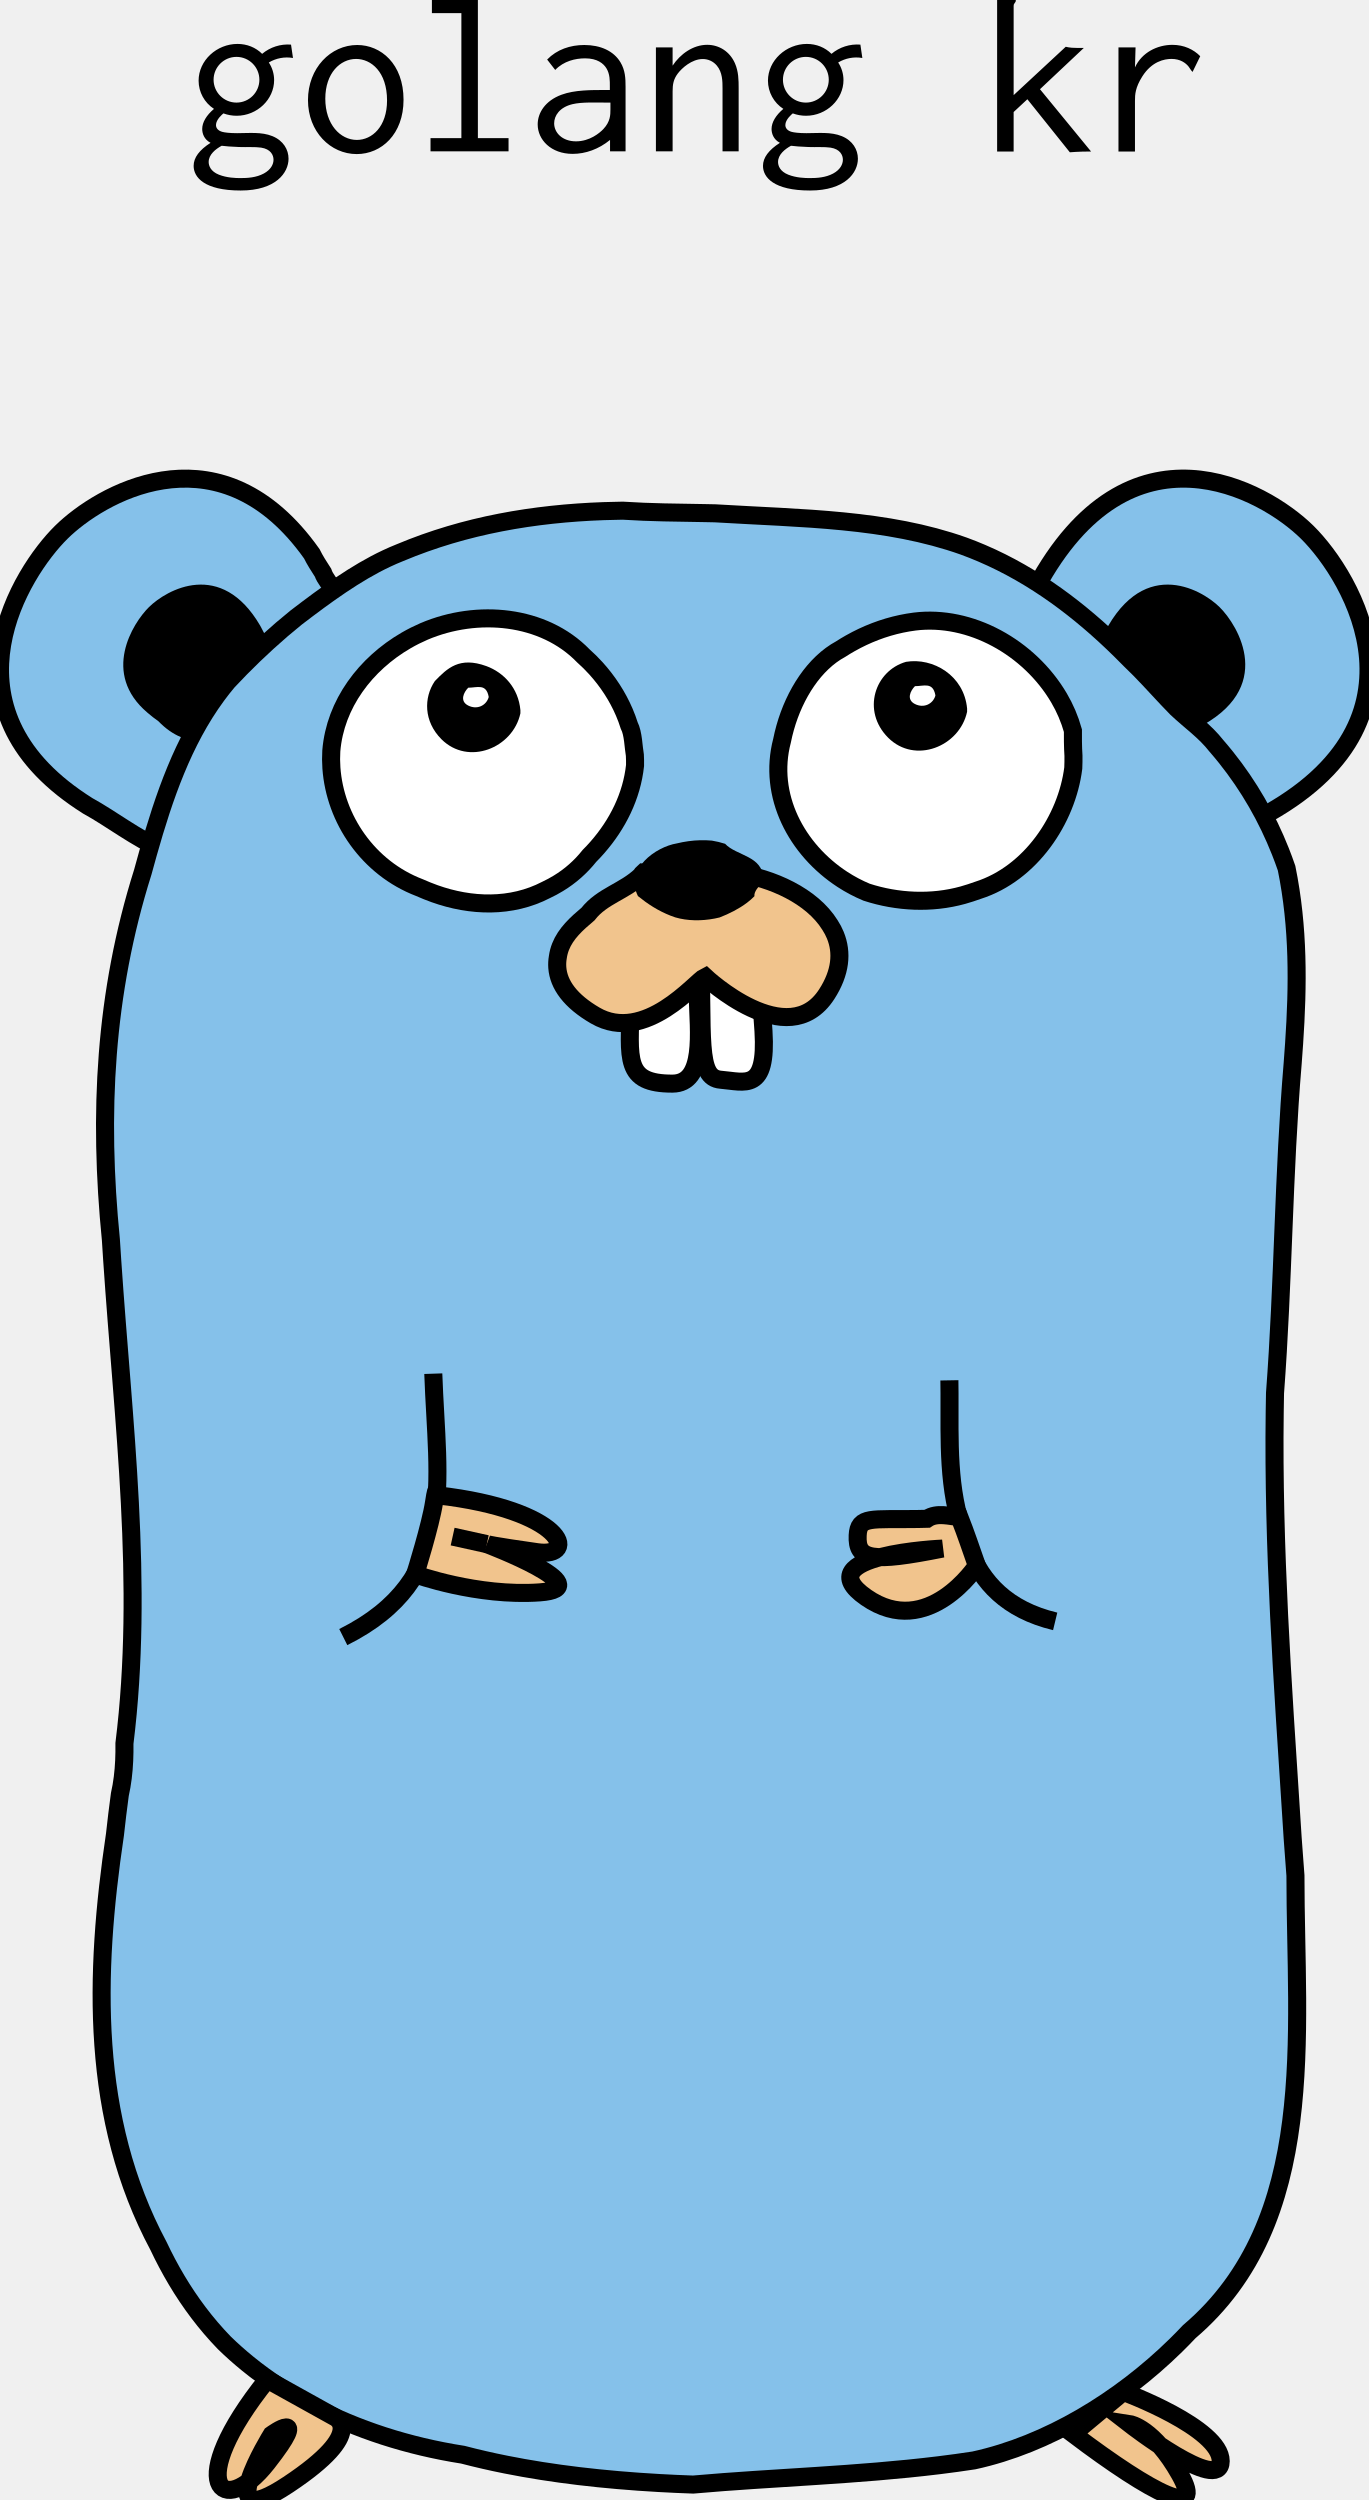
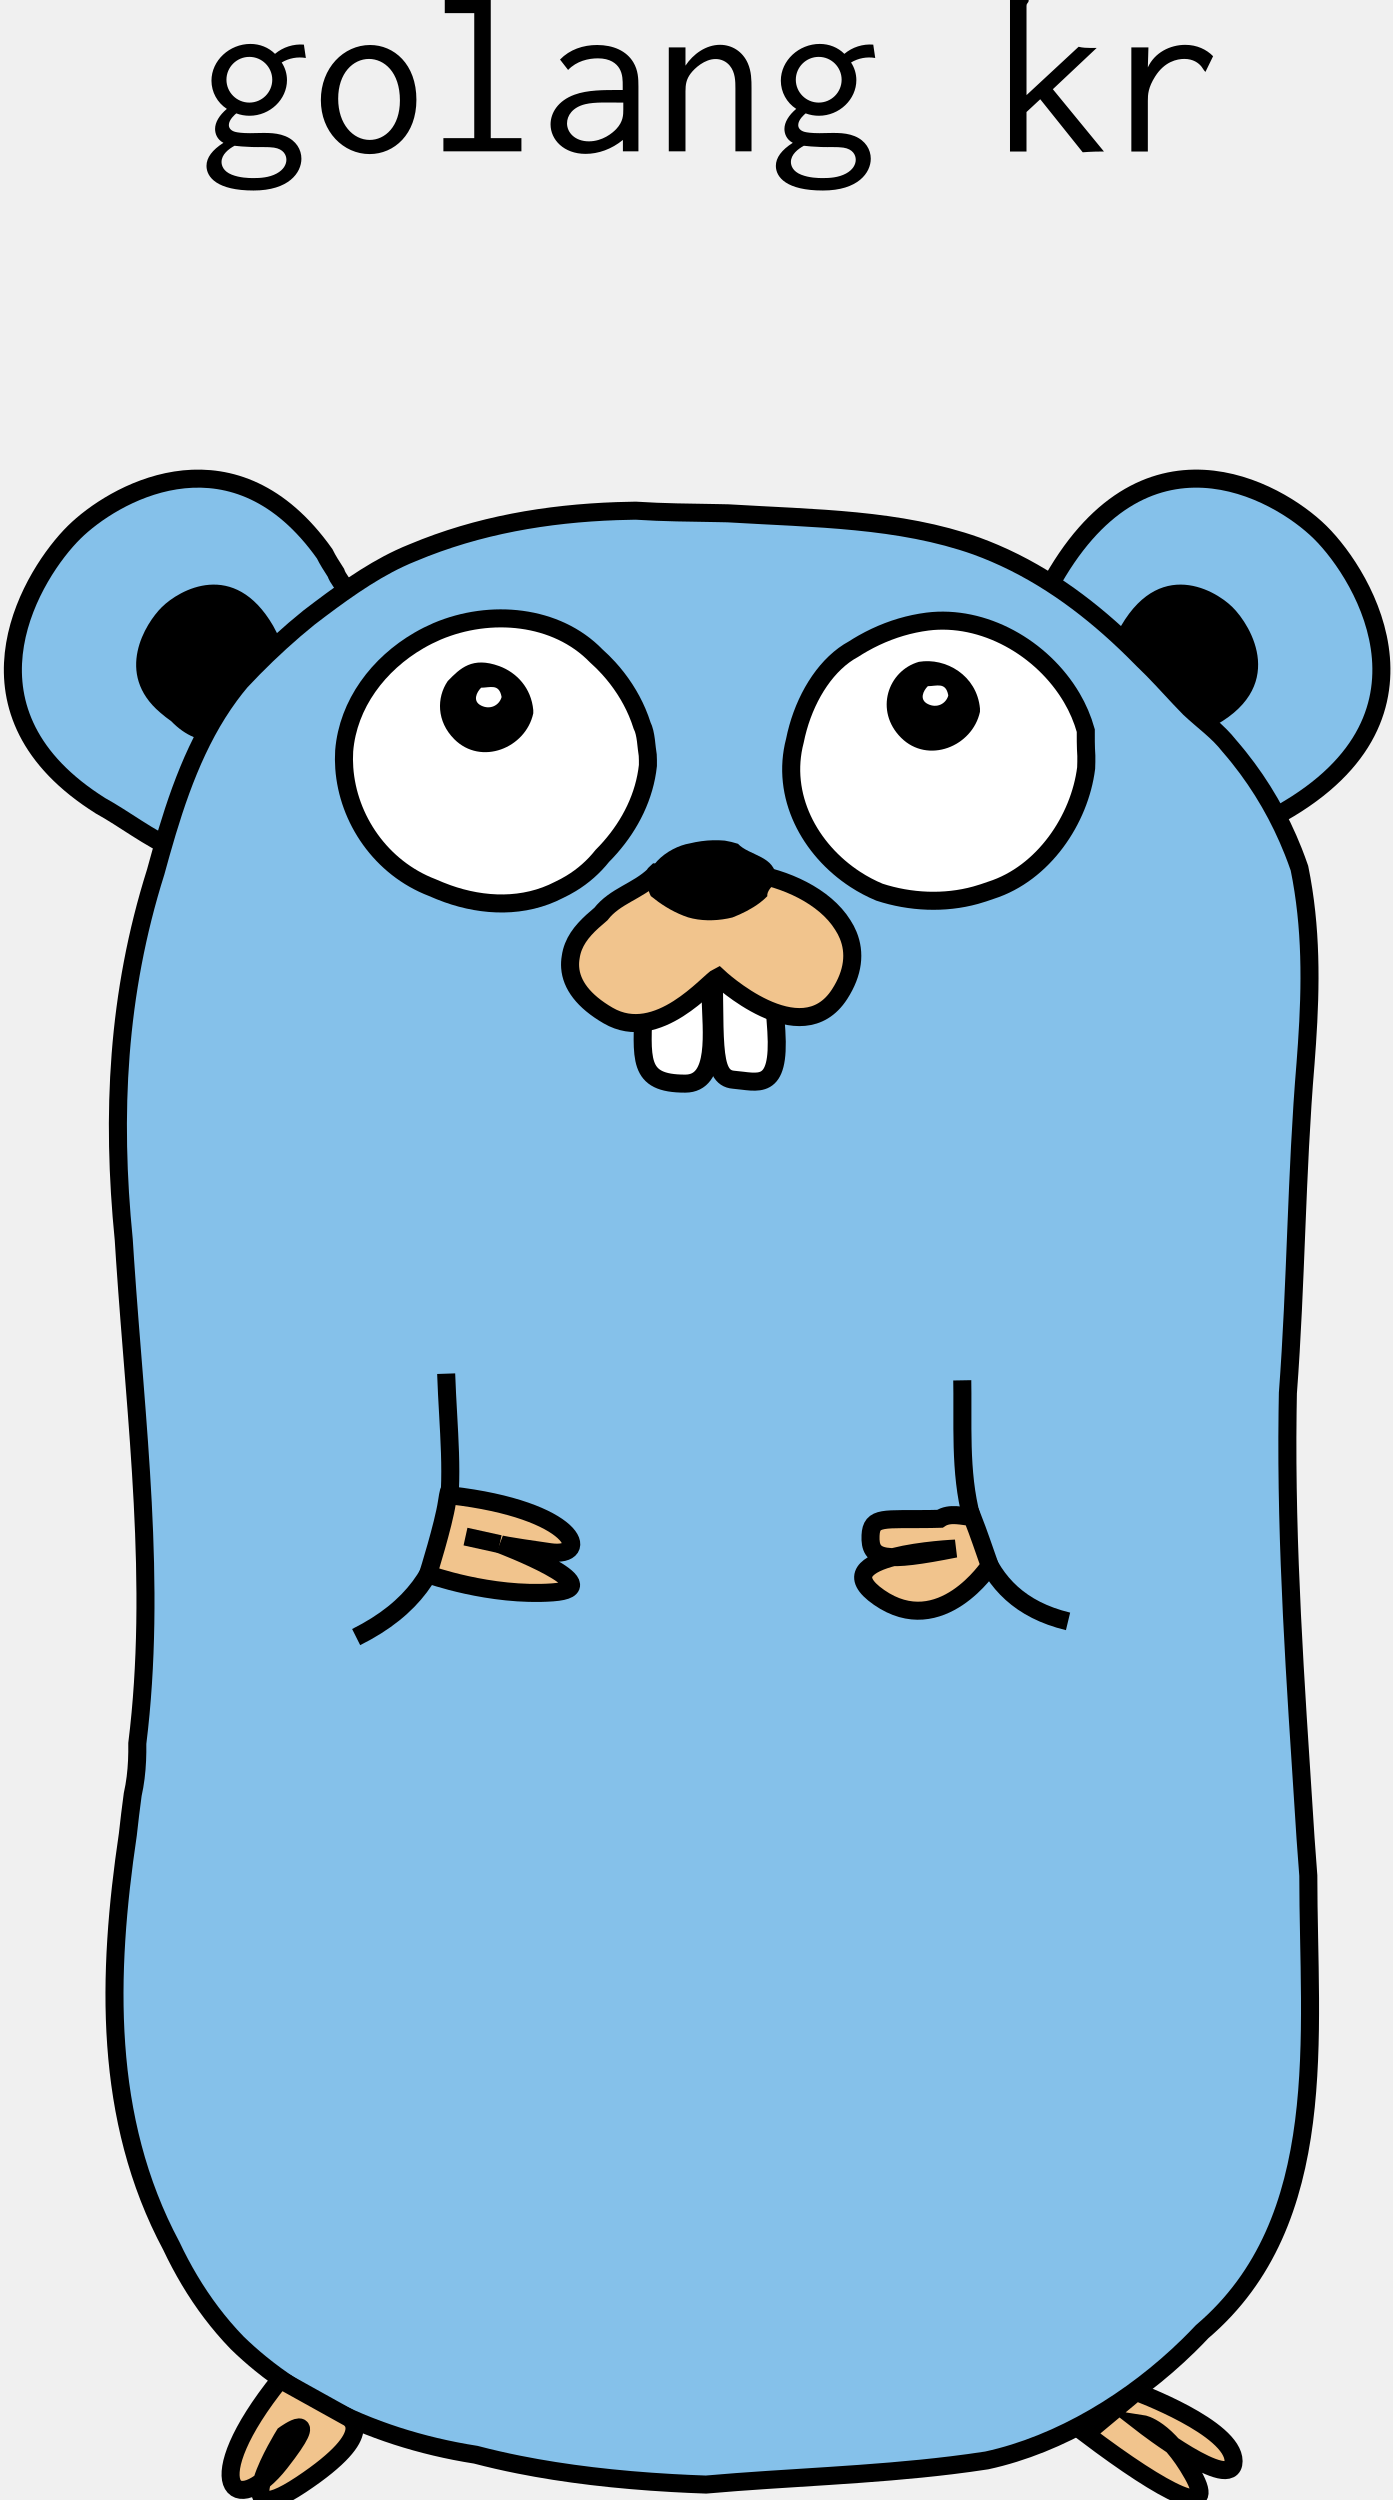
- <svg xmlns="http://www.w3.org/2000/svg" width="227.516" height="415.622">
-   <path fill="#85C1EA" stroke="#000" stroke-width="3" stroke-miterlimit="10" d="M56.677 102.349c.684-3.138-2.316-5.138-2.977-7.14-.342-.533-.682-1.057-.999-1.58a19.098 19.098 0 0 1-.867-1.569 43.499 43.499 0 0 0-1.443-1.921c-15.04-18.881-33.81-7.956-40.199-1.651-6.802 6.711-20.151 28.266 2.249 44.05.679.479 1.39.952 2.13 1.423 3.895 2.125 8.093 5.437 12.566 7.343.896.383 1.803.709 2.722.97 9.584 3.28 18.126-4.507 22.501-13.653.438-.915.832-1.845 1.177-2.782 2.823-6.629 2.823-13.629 3.146-21.924 0-.945-.006-1.566-.006-1.566z" />
-   <path d="M44.504 106.535a28.321 28.321 0 0 0-1.237-2.501c-6.508-11.161-15.581-5.984-18.499-3.105-2.723 2.688-7.949 11.047-.247 17.56a21.66 21.66 0 0 0 1.809 1.412c2.409 2.493 4.995 3.429 7.457 3.271a9.092 9.092 0 0 0 2.407-.499c5.166-2.46 10.166-8.46 8.571-14.238-.126-.958-.261-1.9-.261-1.9z" />
-   <path fill="#85C1EA" stroke="#000" stroke-width="3" stroke-miterlimit="10" d="M170.223 101.714c-.366-.97.376-1.712 1.302-2.706.222-.437.446-.865.672-1.284 15.572-28.993 38.018-16.252 45.128-9.236 7.42 7.322 22.632 32.307-9.275 48.197-.997.497-1.97.937-2.92 1.322-.95.396-1.876.739-2.779 1.041-13.989 8.163-24.989-4.837-29.582-17.284a80.25 80.25 0 0 1-1.197-2.921c-1.887-4.903-3.103-9.961-1.709-14.949.203-1.242.36-2.18.36-2.18z" />
-   <path d="M182.984 106.489c6.536-14.317 16.651-8.632 19.764-5.561 3.112 3.071 9.492 13.551-3.891 20.216-13.384 6.665-16.496-11.042-16.496-11.042l.623-3.613z" />
-   <path fill="#85C1EA" stroke="#000" stroke-width="3" stroke-miterlimit="10" d="M118.887 85.338c14.474.873 28.474.873 41.337 5.45 1.015.371 2.013.767 2.994 1.188 8.838 3.785 16.377 9.528 23.097 16.143a118.88 118.88 0 0 1 1.585 1.591c2.109 1.992 4.091 4.22 6.149 6.405.514.546 1.033 1.09 1.561 1.626 2.444 2.295 4.67 3.779 6.619 6.262a59.9 59.9 0 0 1 1.585 1.899c3.848 4.81 6.842 10.076 9.046 15.638.367.927.713 1.862 1.034 2.799 2.01 9.842 1.9 19.508 1.25 29.143a323.895 323.895 0 0 1-.237 3.274c-1.546 18.455-1.546 36.455-2.937 54.849a551.714 551.714 0 0 0-.051 3.144c-.297 22.514 1.322 45.074 2.766 67.426l.219 3.41c.073 1.031.149 2.063.229 3.097l.233 3.122c-.005 26.407 3.995 57.407-17.646 75.829a77.244 77.244 0 0 1-2.269 2.316c-9.308 9.123-21.338 16.441-33.544 19.093-1.938.298-3.881.563-5.827.802-13.622 1.669-27.409 2.026-40.853 3.213a255.444 255.444 0 0 1-5.659-.258c-9.27-.524-17.735-1.52-25.445-3.059a124.124 124.124 0 0 1-7.17-1.646c-9.098-1.424-17.62-4.176-25.119-8.132-3.835-2.023-7.403-4.361-10.643-6.998a57.72 57.72 0 0 1-3.925-3.496c-3.078-3.184-5.678-6.672-7.884-10.372a66.592 66.592 0 0 1-3.026-5.696C15 352.184 15.663 328.261 19.114 304.976a253.89 253.89 0 0 1 .807-6.626c.422-1.868.638-3.754.725-5.65a49.3 49.3 0 0 0 .042-2.854c3.299-26.566-.215-53.314-2.035-80.359a543.062 543.062 0 0 1-.218-3.382c-2.074-20.894-1.074-40.894 5.307-61.13.286-1.05.575-2.099.87-3.145 2.656-9.404 5.812-18.578 11.426-26.219a45.415 45.415 0 0 1 1.828-2.326 114.525 114.525 0 0 1 8.973-8.627c.786-.674 1.58-1.335 2.383-1.982 4.997-3.825 9.926-7.422 15.046-9.829a38.514 38.514 0 0 1 2.209-.961c10.92-4.589 22.368-6.496 33.892-6.911 1.048-.038 2.096-.063 3.145-.077 4.847.313 8.847.313 13.714.406l1.659.034z" />
-   <path fill="#FFF" stroke="#000" stroke-width="3" stroke-miterlimit="10" d="M105.575 127.261c-.542 5.095-2.906 9.794-6.272 13.631-.42.48-.857.946-1.308 1.398a19.47 19.47 0 0 1-5.169 4.563 21.07 21.07 0 0 1-2.02 1.087c-5.829 3.033-12.55 2.781-18.556.635a38.22 38.22 0 0 1-2.526-1.014c-8.523-3.262-14.028-11.39-14.629-19.886a21.689 21.689 0 0 1-.016-2.839c.641-7.812 5.711-14.468 12.452-18.371a28.09 28.09 0 0 1 2.983-1.499c8.846-3.754 19.846-2.754 26.462 4.065.73.649 1.427 1.339 2.085 2.064 1.974 2.176 3.597 4.669 4.727 7.313.308.719.579 1.449.812 2.188.701 1.376.701 3.603.948 4.974.028.562.037 1.125.027 1.691z" />
-   <path d="M86.516 118.589c-1.25 5.794-8.67 8.763-13.123 4.311-1.484-1.484-2.226-3.215-2.363-4.919a7.407 7.407 0 0 1 1.264-4.754c2.066-2.123 4.066-4.123 8.566-2.488 1.448.535 2.777 1.441 3.787 2.675s1.7 2.796 1.87 4.645c.005.176.005.354-.001.53z" />
-   <path fill="#FFF" d="M81.234 115.943c-.42 1.356-1.904 2.098-3.389 1.356-1.484-.742-.742-2.226 0-2.968 1.484 0 2.968-.742 3.394 1.483.001.043-.001.087-.005.129z" />
-   <path fill="#FFF" stroke="#000" stroke-width="3" stroke-miterlimit="10" d="M178.431 127.692c-1.07 8.519-7.07 17.519-15.816 20.311-.831.297-1.683.581-2.547.821-5.191 1.441-10.896 1.165-16-.5a24.887 24.887 0 0 1-4.017-2.124c-7.606-4.954-12.433-13.917-10.039-23.06.145-.723.316-1.44.516-2.149 1.591-5.666 4.9-10.733 9.222-13.072a31.439 31.439 0 0 1 1.595-.965c2.694-1.525 5.568-2.626 8.495-3.244a28.218 28.218 0 0 1 2.203-.374c9.28-1.165 19.072 4.31 23.998 12.665a22.884 22.884 0 0 1 2.329 5.456c-.009.755-.009 2.755.092 4.2.009.673-.003 1.353-.031 2.035zM104.868 166.836c-.258 9.264-1.166 13.333 6.918 13.316 5.507-.011 4.366-8.569 4.204-14.552-.162-5.982-2.426-11.318-2.426-11.318l-9.377 2.264.681 10.29z" />
-   <path fill="#FFF" stroke="#000" stroke-width="3" stroke-miterlimit="10" d="M116.402 155.899c.51 16.815-.622 23.283 3.421 23.606 4.042.323 7.739 2.102 7.104-8.084-.637-10.186-2.092-15.522-2.092-15.522h-8.433z" />
-   <path fill="#F1C48D" stroke="#000" stroke-width="3" stroke-miterlimit="10" d="M106.611 145.522c-2.794 2.68-6.504 3.421-8.854 6.436-.479.402-.95.806-1.4 1.219-1.802 1.652-3.274 3.458-3.62 5.955a7.182 7.182 0 0 0-.087 1.722c.205 2.85 2.185 5.58 6.316 7.98 8.28 4.811 16.748-5.724 18.274-6.441 0 0 13.74 12.909 20.207 2.884 2.311-3.58 2.613-6.9 1.425-9.799a10.066 10.066 0 0 0-.888-1.688c-3.002-4.847-9.68-7.815-15.561-8.649-.476-.1-.959-.193-1.447-.279-3.418-.601-6.025-.861-8.014-.913-.994-.026-1.834 0-2.542.063-1.408.479-2.15 1.221-3.483 1.071-.281.249-.326.439-.326.439z" />
-   <path d="M126.876 146.497c-.799.963-1.541 1.705-1.455 2.498-.364.38-.777.74-1.225 1.08-1.342 1.018-2.993 1.847-4.57 2.454-.269.066-.538.125-.811.178-2.186.42-4.525.406-6.563-.197a16.04 16.04 0 0 1-.779-.282 18.234 18.234 0 0 1-2.887-1.447 21.554 21.554 0 0 1-1.309-.872 25.36 25.36 0 0 1-1.221-.937c-2.241-4.479 2.954-8.188 6.486-8.762a18.852 18.852 0 0 1 1.915-.363 17.505 17.505 0 0 1 3.893-.097 15.003 15.003 0 0 1 2.2.53c1.816 1.987 6.269 1.987 6.325 5.753.01.153.01.308.001.464z" />
-   <path fill="none" stroke="#000" stroke-width="3" stroke-miterlimit="10" d="M72.035 228.372c.617 18.18 4.327 34.153-14.966 43.79M157.835 229.477c.013.711.019 1.426.021 2.142.03 7.878-.359 15.995 2.445 23.601.226.745.471 1.473.746 2.183 2.204 5.681 6.36 10.222 14.374 12.151" />
-   <path fill="#F1C48D" stroke="#000" stroke-width="3" stroke-miterlimit="10" d="M72.723 248.592c21.076 2.412 23.613 10.448 16.624 9.461-7.739-1.093-8.418-1.345-8.418-1.345s19.178 7.281 8.79 8.023c-10.388.742-20.696-3.009-20.696-3.009s2.582-8.24 3.135-11.955c.551-3.715.565-1.175.565-1.175z" />
-   <path fill="#FFF" stroke="#000" stroke-width="3" stroke-miterlimit="10" d="M80.929 256.708l-5.68-1.252" />
-   <path fill="#F1C48D" stroke="#000" stroke-width="3" stroke-miterlimit="10" d="M159.488 252.197c-1.504-.081-3.73-.823-5.368.3-.533.016-1.044.027-1.531.034-7.806.127-9.854-.526-10.002 2.739-.186 4.081 2.227 4.545 14.099 2.18 0 0-22.952.983-12.682 8.12 10.271 7.138 18.396-5.289 18.396-5.289l-.73-2.091-.679-1.942c-.237-.672-.48-1.347-.7-1.947-.454-1.201-.803-2.104-.803-2.104zM44.43 395.602c-14.074 17.534-7.403 23.286 0 13.823 7.403-9.462.724-4.65.724-4.65s-10.66 17.202 2.765 8.282c13.425-8.919 7.64-11.27 7.64-11.27l-11.129-6.185zM178.377 404.624c13.416 10.135 22.141 14.497 17.778 6.741s-8.322-8.366-8.322-8.366 15.108 11.718 15.108 6.164-16.196-11.521-16.196-11.521l-8.368 6.982z" />
-   <path d="M160.779 118.332c-1.25 5.794-8.67 8.763-13.122 4.311s-2.227-11.13 2.968-12.614c4.452-.742 9.646 2.226 10.155 7.772a7.23 7.23 0 0 1-.001.531z" />
-   <path fill="#FFF" d="M155.497 115.686c-.42 1.357-1.904 2.099-3.388 1.357-1.484-.742-.742-2.226 0-2.968 1.483 0 2.968-.742 3.393 1.483.001.043-.001.086-.005.128z" />
-   <path d="M43.58 8.952a6.658 6.658 0 0 1 4.802-1.535l.327 2.222a5.873 5.873 0 0 0-4.019.751c.574.864.882 1.883.882 2.931 0 3.193-2.806 5.924-6.232 5.924a6.31 6.31 0 0 1-2.197-.393c-.17.14-1.236 1.019-1.236 1.935 0 .544.386.953 1.048 1.135.369.101 1.18.218 2.47.218 1.959 0 4.049-.244 5.855.49 1.837.747 2.689 2.258 2.689 3.755 0 2.32-2.1 5.288-7.958 5.288-6.061 0-7.82-2.211-7.82-4.097 0-1.374.957-2.646 2.813-3.831-1.093-.574-1.387-1.584-1.387-2.305 0-1.11.71-2.281 1.958-3.338a5.602 5.602 0 0 1-2.558-4.684c0-3.379 3.022-6.115 6.465-6.115 1.578-.002 3.032.586 4.098 1.649zm-8.889 17.979c0 .604.306 1.556 1.704 2.111 1.308.521 2.78.565 3.569.565 1.158 0 2.621-.074 3.889-.758 1.188-.64 1.619-1.545 1.619-2.295 0-.762-.461-1.771-2.064-2.012-.992-.15-2.388-.053-3.664-.101-1.324-.049-2.242-.123-2.896-.208-.995.546-2.157 1.454-2.157 2.698zm4.624-9.875a3.807 3.807 0 0 0 3.808-3.801 3.804 3.804 0 0 0-3.806-3.798 3.807 3.807 0 0 0-3.81 3.799c0 2.096 1.706 3.8 3.808 3.8zM59.307 25.615c-4.359 0-8.106-3.709-8.106-8.971 0-5.344 3.779-9.163 8.187-9.163 3.931 0 7.699 3.134 7.699 9.106 0 5.734-3.684 9.028-7.78 9.028zm-5.226-9.207c0 4.267 2.491 6.855 5.247 6.855 2.525 0 5.018-2.209 5.018-6.563 0-4.748-2.647-6.901-5.144-6.901-2.645 0-5.121 2.369-5.121 6.609zM79.447 0v22.969h5.098v2.188H71.574v-2.188h5.13V2.188h-4.901V0h7.644zM97.136 7.481c2.684 0 4.878.981 6.013 2.874.798 1.331.85 2.67.85 4.086v10.717h-2.581v-1.895c-1.887 1.546-4.086 2.319-6.211 2.319-3.612 0-5.818-2.358-5.818-4.896 0-1.917 1.238-3.938 3.966-4.94 2.2-.808 4.928-.783 7.476-.783h.556v-.621c0-.917.013-2.028-.563-2.976-.488-.801-1.503-1.665-3.558-1.665-1.598 0-3.545.444-4.962 1.928L90.963 9.9c1.616-1.67 3.84-2.419 6.173-2.419zm3.727 9.575c-1.797 0-4.114-.113-5.685.262-2.167.517-3.05 1.93-3.05 3.186 0 1.547 1.34 2.994 3.632 2.994 2.266 0 3.92-1.373 4.549-2.041 1.167-1.241 1.174-2.362 1.174-3.257v-1.144h-.62zM109.044 7.875h2.776v3.038c1.271-1.927 3.403-3.463 5.751-3.463 1.97 0 3.742 1.106 4.604 3.052.614 1.391.625 2.818.625 4.168v10.488h-2.68V14.735c0-1.222-.008-2.706-.944-3.826a3.021 3.021 0 0 0-2.345-1.095c-1.829 0-3.491 1.53-4.15 2.408-.719.958-.86 1.805-.86 2.97v9.964h-2.776V7.875zM138.234 8.952a6.664 6.664 0 0 1 4.804-1.535l.325 2.222a5.861 5.861 0 0 0-4.017.751 5.31 5.31 0 0 1 .881 2.931c0 3.193-2.807 5.924-6.232 5.924a6.315 6.315 0 0 1-2.197-.393c-.17.14-1.235 1.019-1.235 1.935 0 .544.386.953 1.048 1.135.369.101 1.18.218 2.471.218 1.96 0 4.048-.244 5.854.49 1.836.747 2.689 2.258 2.689 3.755 0 2.32-2.102 5.288-7.959 5.288-6.061 0-7.821-2.211-7.821-4.097 0-1.374.958-2.646 2.813-3.831-1.093-.574-1.388-1.584-1.388-2.305 0-1.11.712-2.281 1.959-3.338a5.602 5.602 0 0 1-2.558-4.684c0-3.379 3.023-6.115 6.466-6.115 1.579-.002 3.032.586 4.097 1.649zm-8.886 17.979c0 .604.307 1.556 1.704 2.111 1.308.521 2.778.565 3.569.565 1.156 0 2.619-.074 3.889-.758 1.186-.64 1.618-1.545 1.618-2.295 0-.762-.461-1.771-2.064-2.012-.991-.15-2.388-.053-3.665-.101-1.323-.049-2.241-.123-2.898-.208-.993.546-2.153 1.454-2.153 2.698zm4.623-9.875a3.807 3.807 0 0 0 3.81-3.801 3.806 3.806 0 0 0-3.808-3.798 3.807 3.807 0 0 0-3.81 3.799c0 2.096 1.705 3.8 3.808 3.8zM168.876 0c.041.255-.126.43-.213.544a.587.587 0 0 0-.146.436v14.833l8.659-8.037c.67.166 1.362.196 2.023.196h.981l-7.286 6.86 8.494 10.357h-.265c-1.813 0-3.263.13-3.263.13l-7.06-8.82-2.285 2.124v6.566h-2.745V0h3.106zM188.785 7.875l-.098 3.332c1.134-2.473 3.698-3.751 6.226-3.751 1.941 0 3.534.774 4.623 1.889l-1.275 2.613c-.292-.278-.414-.577-.642-.867-.486-.621-1.4-1.296-2.856-1.296-1.222 0-3.286.43-4.859 2.916-1.174 1.859-1.216 3.007-1.216 4.051v8.429h-2.744V7.875h2.841z" />
+ <svg xmlns="http://www.w3.org/2000/svg" width="231.501" height="415.622">
+   <path fill="#85C1EA" stroke="#000" stroke-width="3" stroke-miterlimit="10" d="M58.816 102.349c.684-3.138-2.316-5.138-2.977-7.14-.342-.533-.682-1.057-.999-1.58a19.098 19.098 0 0 1-.867-1.569 43.499 43.499 0 0 0-1.443-1.921c-15.04-18.881-33.81-7.956-40.199-1.651C5.529 95.2-7.82 116.754 14.58 132.539c.679.479 1.39.952 2.13 1.423 3.895 2.125 8.093 5.437 12.566 7.343.896.383 1.803.709 2.722.97 9.584 3.28 18.126-4.507 22.501-13.653.438-.915.832-1.845 1.177-2.782 2.823-6.629 2.823-13.629 3.146-21.924 0-.946-.006-1.567-.006-1.567z" />
+   <path d="M46.644 106.535a28.321 28.321 0 0 0-1.237-2.501c-6.508-11.161-15.581-5.984-18.499-3.105-2.723 2.688-7.949 11.047-.247 17.56a21.66 21.66 0 0 0 1.809 1.412c2.409 2.493 4.995 3.429 7.457 3.271a9.092 9.092 0 0 0 2.407-.499c5.166-2.46 10.166-8.46 8.571-14.238-.126-.958-.261-1.9-.261-1.9z" />
+   <path fill="#85C1EA" stroke="#000" stroke-width="3" stroke-miterlimit="10" d="M172.362 101.714c-.366-.97.376-1.712 1.302-2.706.222-.437.446-.865.672-1.284 15.572-28.993 38.018-16.252 45.128-9.236 7.42 7.322 22.632 32.307-9.275 48.197-.997.497-1.97.937-2.92 1.322-.95.396-1.876.739-2.779 1.041-13.989 8.163-24.989-4.837-29.582-17.284a80.25 80.25 0 0 1-1.197-2.921c-1.887-4.903-3.103-9.961-1.709-14.949.204-1.242.36-2.18.36-2.18z" />
+   <path d="M185.124 106.489c6.536-14.317 16.651-8.632 19.764-5.561 3.112 3.071 9.492 13.551-3.891 20.216-13.384 6.665-16.496-11.042-16.496-11.042l.623-3.613z" />
+   <path fill="#85C1EA" stroke="#000" stroke-width="3" stroke-miterlimit="10" d="M121.026 85.338c14.474.873 28.474.873 41.337 5.45 1.015.371 2.013.767 2.994 1.188 8.838 3.785 16.377 9.528 23.097 16.143a118.88 118.88 0 0 1 1.585 1.591c2.109 1.992 4.091 4.22 6.149 6.405.514.546 1.033 1.09 1.561 1.626 2.444 2.295 4.67 3.779 6.619 6.262a59.9 59.9 0 0 1 1.585 1.899c3.848 4.81 6.842 10.076 9.046 15.638.367.927.713 1.862 1.034 2.799 2.01 9.842 1.9 19.508 1.25 29.143a323.895 323.895 0 0 1-.237 3.274c-1.546 18.455-1.546 36.455-2.937 54.849a551.714 551.714 0 0 0-.051 3.144c-.297 22.514 1.322 45.074 2.766 67.426l.219 3.41c.073 1.031.149 2.063.229 3.097l.233 3.122c-.005 26.407 3.995 57.407-17.646 75.829a77.244 77.244 0 0 1-2.269 2.316c-9.308 9.123-21.338 16.441-33.544 19.093-1.938.298-3.881.563-5.827.802-13.622 1.669-27.409 2.026-40.853 3.213a255.444 255.444 0 0 1-5.659-.258c-9.27-.524-17.735-1.52-25.445-3.059a124.124 124.124 0 0 1-7.17-1.646c-9.098-1.424-17.62-4.176-25.119-8.132-3.835-2.023-7.403-4.361-10.643-6.998a57.72 57.72 0 0 1-3.925-3.496c-3.078-3.184-5.678-6.672-7.884-10.372a66.592 66.592 0 0 1-3.026-5.696c-11.356-21.216-10.693-45.139-7.242-68.424a253.89 253.89 0 0 1 .807-6.626c.422-1.868.638-3.754.725-5.65a49.3 49.3 0 0 0 .042-2.854c3.299-26.566-.215-53.314-2.035-80.359a543.062 543.062 0 0 1-.218-3.382c-2.074-20.894-1.074-40.894 5.307-61.13.286-1.05.575-2.099.87-3.145 2.656-9.404 5.812-18.578 11.426-26.219a45.415 45.415 0 0 1 1.828-2.326 114.525 114.525 0 0 1 8.973-8.627c.786-.674 1.58-1.335 2.383-1.982 4.997-3.825 9.926-7.422 15.046-9.829a38.514 38.514 0 0 1 2.209-.961c10.92-4.589 22.368-6.496 33.892-6.911 1.048-.038 2.096-.063 3.145-.077 4.847.313 8.847.313 13.714.406l1.659.034z" />
+   <path fill="#FFF" stroke="#000" stroke-width="3" stroke-miterlimit="10" d="M107.714 127.261c-.542 5.095-2.906 9.794-6.272 13.631-.42.48-.857.946-1.308 1.398a19.47 19.47 0 0 1-5.169 4.563 21.07 21.07 0 0 1-2.02 1.087c-5.829 3.033-12.55 2.781-18.556.635a38.22 38.22 0 0 1-2.526-1.014c-8.523-3.262-14.028-11.39-14.629-19.886a21.689 21.689 0 0 1-.016-2.839c.641-7.812 5.711-14.468 12.452-18.371a28.09 28.09 0 0 1 2.983-1.499c8.846-3.754 19.846-2.754 26.462 4.065.73.649 1.427 1.339 2.085 2.064 1.974 2.176 3.597 4.669 4.727 7.313.308.719.579 1.449.812 2.188.701 1.376.701 3.603.948 4.974.029.562.038 1.125.027 1.691z" />
+   <path d="M88.656 118.589c-1.25 5.794-8.67 8.763-13.123 4.311-1.484-1.484-2.226-3.215-2.363-4.919a7.407 7.407 0 0 1 1.264-4.754c2.066-2.123 4.066-4.123 8.566-2.488 1.448.535 2.777 1.441 3.787 2.675s1.7 2.796 1.87 4.645c.005.176.005.354-.001.53z" />
+   <path fill="#FFF" d="M83.374 115.943c-.42 1.356-1.904 2.098-3.389 1.356-1.484-.742-.742-2.226 0-2.968 1.484 0 2.968-.742 3.394 1.483 0 .043-.002.087-.005.129z" />
+   <path fill="#FFF" stroke="#000" stroke-width="3" stroke-miterlimit="10" d="M180.57 127.692c-1.07 8.519-7.07 17.519-15.816 20.311-.831.297-1.683.581-2.547.821-5.191 1.441-10.896 1.165-16-.5a24.887 24.887 0 0 1-4.017-2.124c-7.606-4.954-12.433-13.917-10.039-23.06.145-.723.316-1.44.516-2.149 1.591-5.666 4.9-10.733 9.222-13.072a31.439 31.439 0 0 1 1.595-.965c2.694-1.525 5.568-2.626 8.495-3.244a28.218 28.218 0 0 1 2.203-.374c9.28-1.165 19.072 4.31 23.998 12.665a22.884 22.884 0 0 1 2.329 5.456c-.009.755-.009 2.755.092 4.2.009.673-.002 1.353-.031 2.035zM107.007 166.836c-.258 9.264-1.166 13.333 6.918 13.316 5.507-.011 4.366-8.569 4.204-14.552-.162-5.982-2.426-11.318-2.426-11.318l-9.377 2.264.681 10.29z" />
+   <path fill="#FFF" stroke="#000" stroke-width="3" stroke-miterlimit="10" d="M118.542 155.899c.51 16.815-.622 23.283 3.421 23.606 4.042.323 7.739 2.102 7.104-8.084-.637-10.186-2.092-15.522-2.092-15.522h-8.433z" />
+   <path fill="#F1C48D" stroke="#000" stroke-width="3" stroke-miterlimit="10" d="M108.75 145.522c-2.794 2.68-6.504 3.421-8.854 6.436-.479.402-.95.806-1.4 1.219-1.802 1.652-3.274 3.458-3.62 5.955a7.182 7.182 0 0 0-.087 1.722c.205 2.85 2.185 5.58 6.316 7.98 8.28 4.811 16.748-5.724 18.274-6.441 0 0 13.74 12.909 20.207 2.884 2.311-3.58 2.613-6.9 1.425-9.799a10.066 10.066 0 0 0-.888-1.688c-3.002-4.847-9.68-7.815-15.561-8.649-.476-.1-.959-.193-1.447-.279-3.418-.601-6.025-.861-8.014-.913-.994-.026-1.834 0-2.542.063-1.408.479-2.15 1.221-3.483 1.071-.28.249-.326.439-.326.439z" />
+   <path d="M129.016 146.497c-.799.963-1.541 1.705-1.455 2.498-.364.38-.777.74-1.225 1.08-1.342 1.018-2.993 1.847-4.57 2.454-.269.066-.538.125-.811.178-2.186.42-4.525.406-6.563-.197a16.04 16.04 0 0 1-.779-.282 18.234 18.234 0 0 1-2.887-1.447 21.554 21.554 0 0 1-1.309-.872 25.36 25.36 0 0 1-1.221-.937c-2.241-4.479 2.954-8.188 6.486-8.762a18.852 18.852 0 0 1 1.915-.363 17.505 17.505 0 0 1 3.893-.097 15.003 15.003 0 0 1 2.2.53c1.816 1.987 6.269 1.987 6.325 5.753.009.153.009.308.001.464z" />
+   <path fill="none" stroke="#000" stroke-width="3" stroke-miterlimit="10" d="M74.175 228.372c.617 18.18 4.327 34.153-14.966 43.79M159.975 229.477c.013.711.019 1.426.021 2.142.03 7.878-.359 15.995 2.445 23.601.226.745.471 1.473.746 2.183 2.204 5.681 6.36 10.222 14.374 12.151" />
+   <path fill="#F1C48D" stroke="#000" stroke-width="3" stroke-miterlimit="10" d="M74.863 248.592c21.076 2.412 23.613 10.448 16.624 9.461-7.739-1.093-8.418-1.345-8.418-1.345s19.178 7.281 8.79 8.023c-10.388.742-20.696-3.009-20.696-3.009s2.582-8.24 3.135-11.955c.551-3.715.565-1.175.565-1.175z" />
+   <path fill="#FFF" stroke="#000" stroke-width="3" stroke-miterlimit="10" d="M83.068 256.708l-5.68-1.252" />
+   <path fill="#F1C48D" stroke="#000" stroke-width="3" stroke-miterlimit="10" d="M161.628 252.197c-1.504-.081-3.73-.823-5.368.3-.533.016-1.044.027-1.531.034-7.806.127-9.854-.526-10.002 2.739-.186 4.081 2.227 4.545 14.099 2.18 0 0-22.952.983-12.682 8.12 10.271 7.138 18.396-5.289 18.396-5.289l-.73-2.091-.679-1.942c-.237-.672-.48-1.347-.7-1.947-.454-1.201-.803-2.104-.803-2.104zM46.57 395.602c-14.074 17.534-7.403 23.286 0 13.823 7.403-9.462.724-4.65.724-4.65s-10.66 17.202 2.765 8.282c13.425-8.919 7.64-11.27 7.64-11.27l-11.129-6.185zM180.517 404.624c13.416 10.135 22.141 14.497 17.778 6.741s-8.322-8.366-8.322-8.366 15.108 11.718 15.108 6.164-16.196-11.521-16.196-11.521l-8.368 6.982z" />
+   <path d="M162.919 118.332c-1.25 5.794-8.67 8.763-13.122 4.311s-2.227-11.13 2.968-12.614c4.452-.742 9.646 2.226 10.155 7.772a7.23 7.23 0 0 1-.001.531z" />
+   <path fill="#FFF" d="M157.637 115.686c-.42 1.357-1.904 2.099-3.388 1.357-1.484-.742-.742-2.226 0-2.968 1.483 0 2.968-.742 3.393 1.483.001.043-.001.086-.005.128z" />
+   <path d="M45.719 8.952a6.658 6.658 0 0 1 4.802-1.535l.327 2.222a5.873 5.873 0 0 0-4.019.751c.574.864.882 1.883.882 2.931 0 3.193-2.806 5.924-6.232 5.924a6.31 6.31 0 0 1-2.197-.393c-.17.14-1.236 1.019-1.236 1.935 0 .544.386.953 1.048 1.135.369.101 1.18.218 2.47.218 1.959 0 4.049-.244 5.855.49 1.837.747 2.689 2.258 2.689 3.755 0 2.32-2.1 5.288-7.958 5.288-6.061 0-7.82-2.211-7.82-4.097 0-1.374.957-2.646 2.813-3.831-1.093-.574-1.387-1.584-1.387-2.305 0-1.11.71-2.281 1.958-3.338a5.602 5.602 0 0 1-2.558-4.684c0-3.379 3.022-6.115 6.465-6.115 1.578-.002 3.032.586 4.098 1.649zm-8.888 17.979c0 .604.306 1.556 1.704 2.111 1.308.521 2.78.565 3.569.565 1.158 0 2.621-.074 3.889-.758 1.188-.64 1.619-1.545 1.619-2.295 0-.762-.461-1.771-2.064-2.012-.992-.15-2.388-.053-3.664-.101-1.324-.049-2.242-.123-2.896-.208-.996.546-2.157 1.454-2.157 2.698zm4.624-9.875a3.807 3.807 0 0 0 3.808-3.801 3.804 3.804 0 0 0-3.806-3.798 3.807 3.807 0 0 0-3.81 3.799c0 2.096 1.706 3.8 3.808 3.8zM61.447 25.615c-4.359 0-8.106-3.709-8.106-8.971 0-5.344 3.779-9.163 8.187-9.163 3.931 0 7.699 3.134 7.699 9.106 0 5.734-3.685 9.028-7.78 9.028zm-5.226-9.207c0 4.267 2.491 6.855 5.247 6.855 2.525 0 5.018-2.209 5.018-6.563 0-4.748-2.647-6.901-5.144-6.901-2.645 0-5.121 2.369-5.121 6.609zM81.587 0v22.969h5.098v2.188H73.713v-2.188h5.13V2.188h-4.901V0h7.645zM99.276 7.481c2.684 0 4.878.981 6.013 2.874.798 1.331.85 2.67.85 4.086v10.717h-2.581v-1.895c-1.887 1.546-4.086 2.319-6.211 2.319-3.612 0-5.818-2.358-5.818-4.896 0-1.917 1.238-3.938 3.966-4.94 2.2-.808 4.928-.783 7.476-.783h.556v-.621c0-.917.013-2.028-.563-2.976-.488-.801-1.503-1.665-3.558-1.665-1.598 0-3.545.444-4.962 1.928L93.103 9.9c1.616-1.67 3.839-2.419 6.173-2.419zm3.726 9.575c-1.797 0-4.114-.113-5.685.262-2.167.517-3.05 1.93-3.05 3.186 0 1.547 1.34 2.994 3.632 2.994 2.266 0 3.92-1.373 4.549-2.041 1.167-1.241 1.174-2.362 1.174-3.257v-1.144h-.62zM111.184 7.875h2.776v3.038c1.271-1.927 3.403-3.463 5.751-3.463 1.97 0 3.742 1.106 4.604 3.052.614 1.391.625 2.818.625 4.168v10.488h-2.68V14.735c0-1.222-.008-2.706-.944-3.826a3.021 3.021 0 0 0-2.345-1.095c-1.829 0-3.491 1.53-4.15 2.408-.719.958-.86 1.805-.86 2.97v9.964h-2.776V7.875zM140.374 8.952a6.664 6.664 0 0 1 4.804-1.535l.325 2.222a5.861 5.861 0 0 0-4.017.751 5.31 5.31 0 0 1 .881 2.931c0 3.193-2.807 5.924-6.232 5.924a6.315 6.315 0 0 1-2.197-.393c-.17.14-1.235 1.019-1.235 1.935 0 .544.386.953 1.048 1.135.369.101 1.18.218 2.471.218 1.96 0 4.048-.244 5.854.49 1.836.747 2.689 2.258 2.689 3.755 0 2.32-2.102 5.288-7.959 5.288-6.061 0-7.821-2.211-7.821-4.097 0-1.374.958-2.646 2.813-3.831-1.093-.574-1.388-1.584-1.388-2.305 0-1.11.712-2.281 1.959-3.338a5.602 5.602 0 0 1-2.558-4.684c0-3.379 3.023-6.115 6.466-6.115 1.578-.002 3.032.586 4.097 1.649zm-8.887 17.979c0 .604.307 1.556 1.704 2.111 1.308.521 2.778.565 3.569.565 1.156 0 2.619-.074 3.889-.758 1.186-.64 1.618-1.545 1.618-2.295 0-.762-.461-1.771-2.064-2.012-.991-.15-2.388-.053-3.665-.101-1.323-.049-2.241-.123-2.898-.208-.993.546-2.153 1.454-2.153 2.698zm4.623-9.875a3.807 3.807 0 0 0 3.81-3.801 3.806 3.806 0 0 0-3.808-3.798 3.807 3.807 0 0 0-3.81 3.799 3.807 3.807 0 0 0 3.808 3.8zM171.016 0c.041.255-.126.43-.213.544a.587.587 0 0 0-.146.436v14.833l8.659-8.037c.67.166 1.362.196 2.023.196h.981l-7.286 6.86 8.494 10.357h-.265c-1.813 0-3.263.13-3.263.13l-7.06-8.82-2.285 2.124v6.566h-2.745V0h3.106zM190.925 7.875l-.098 3.332c1.134-2.473 3.698-3.751 6.226-3.751 1.941 0 3.534.774 4.623 1.889l-1.275 2.613c-.292-.278-.414-.577-.642-.867-.486-.621-1.4-1.296-2.856-1.296-1.222 0-3.286.43-4.859 2.916-1.174 1.859-1.216 3.007-1.216 4.051v8.429h-2.744V7.875h2.841z" />
</svg>
